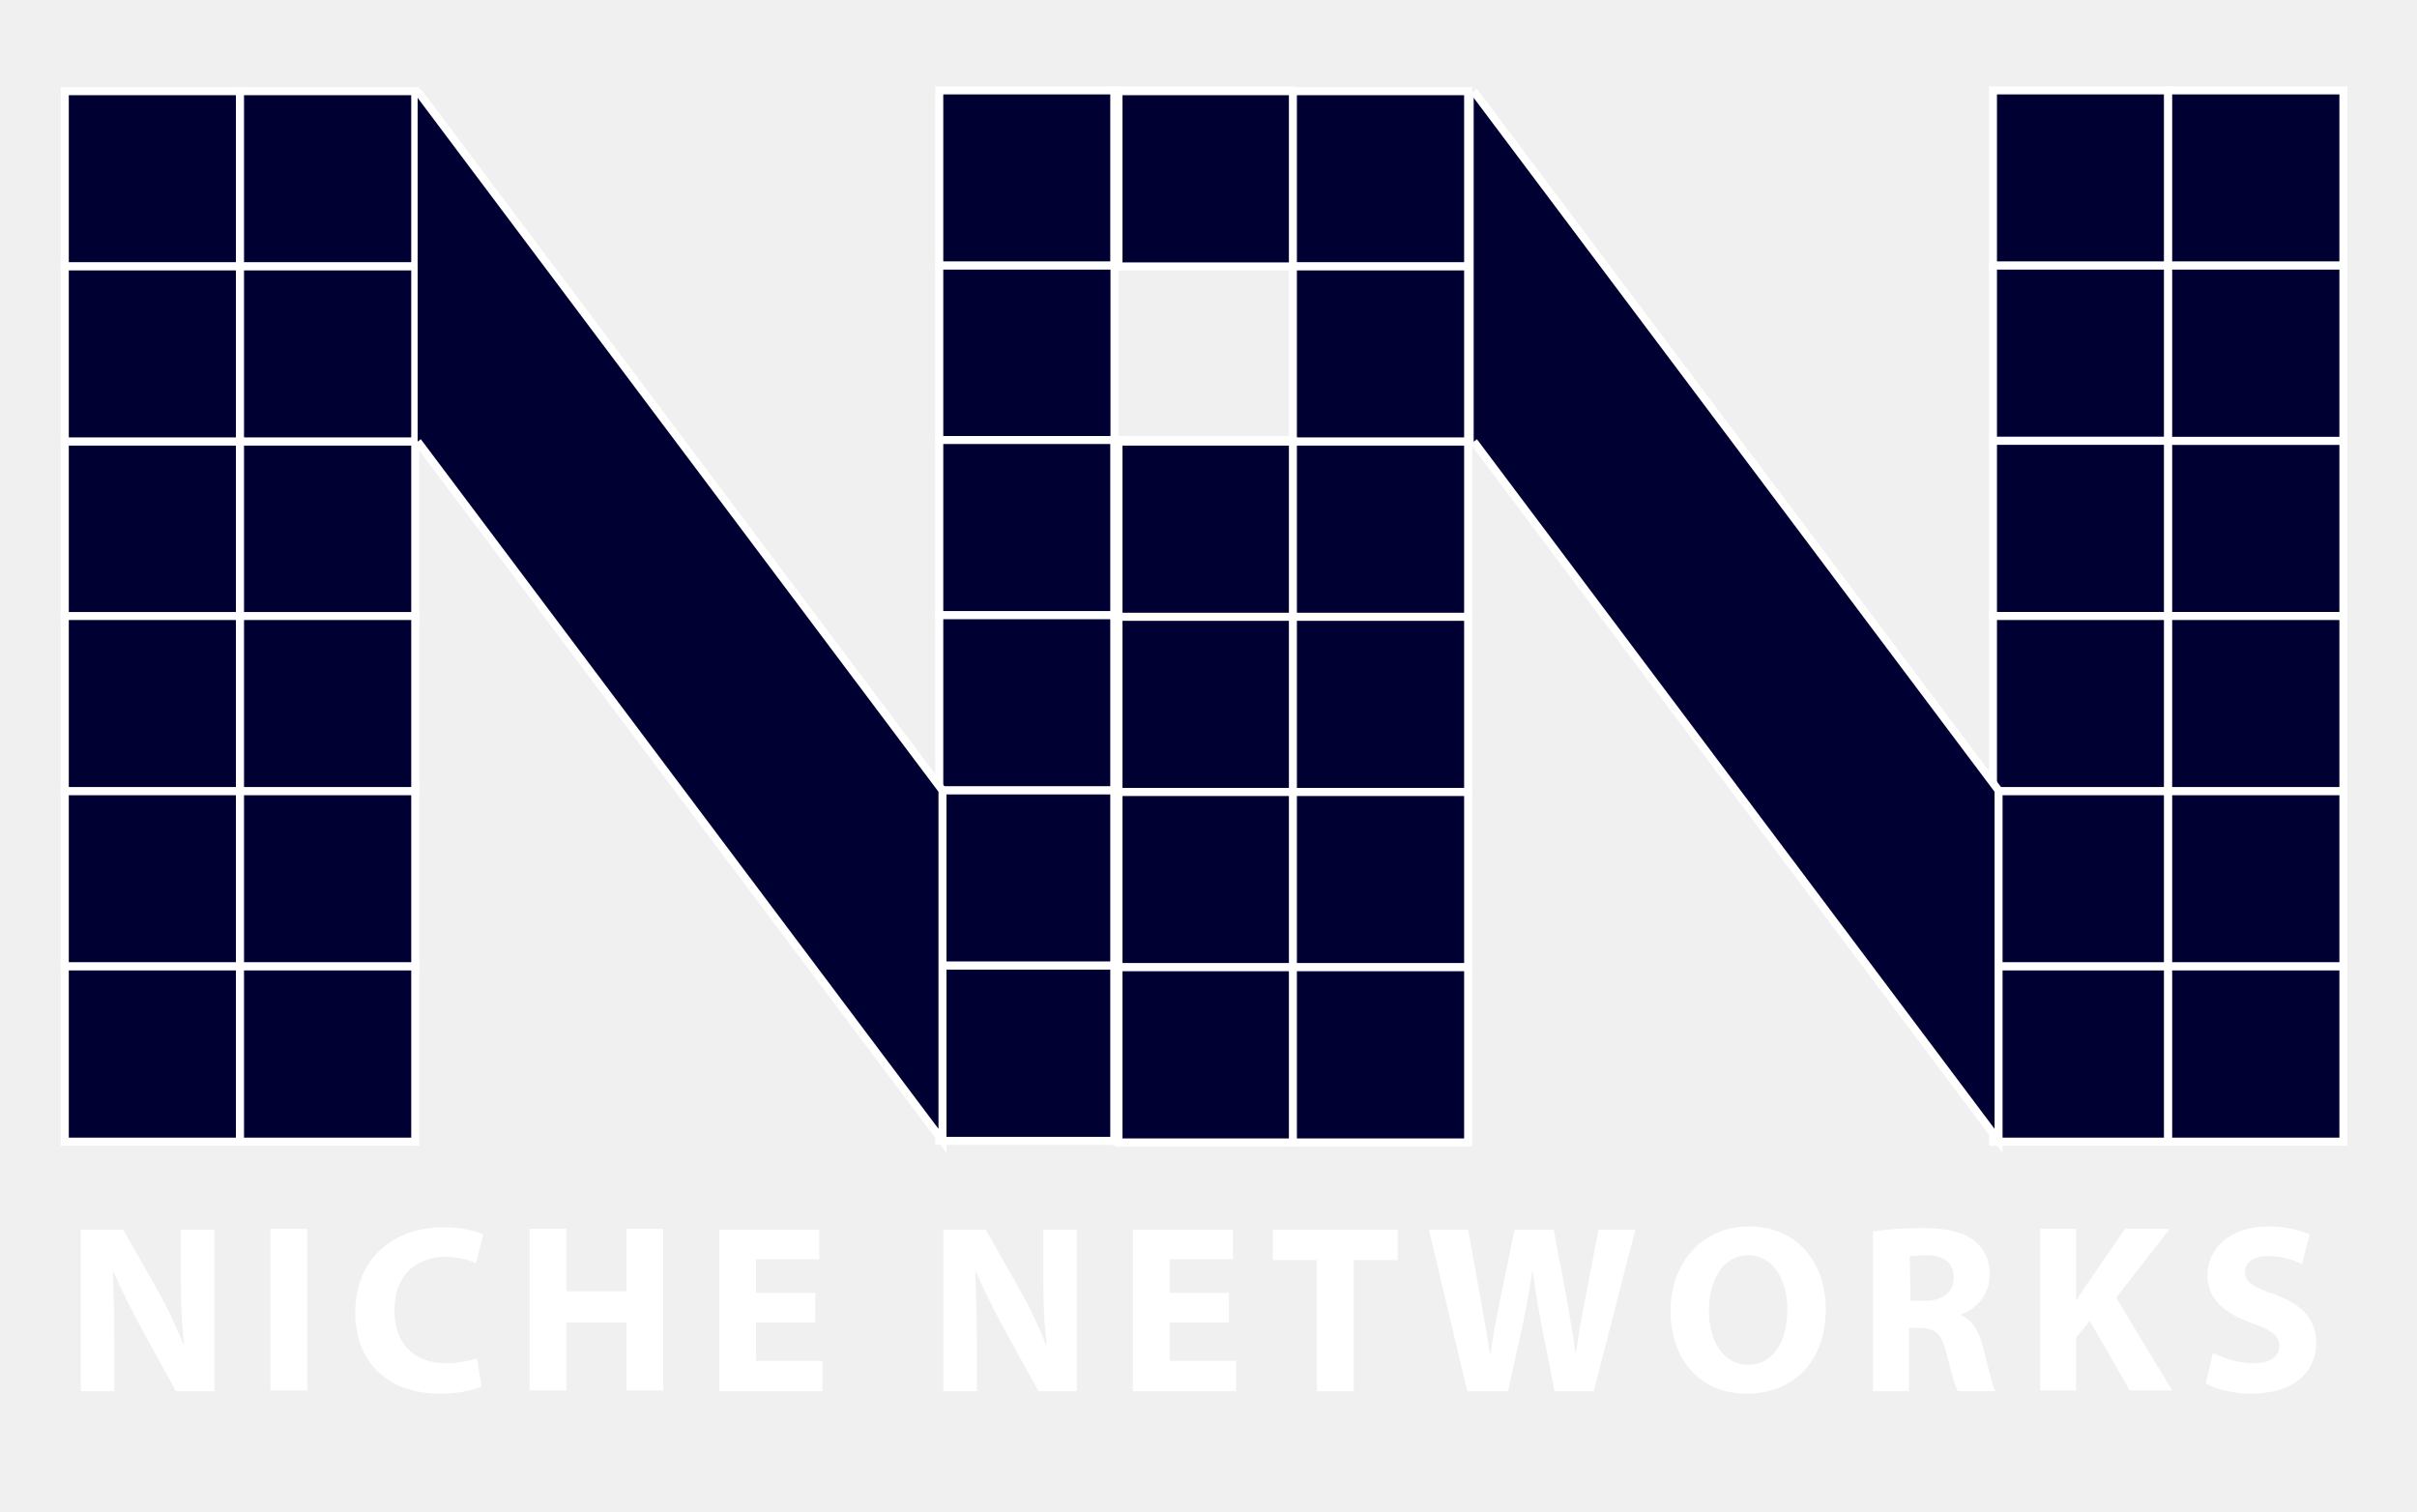
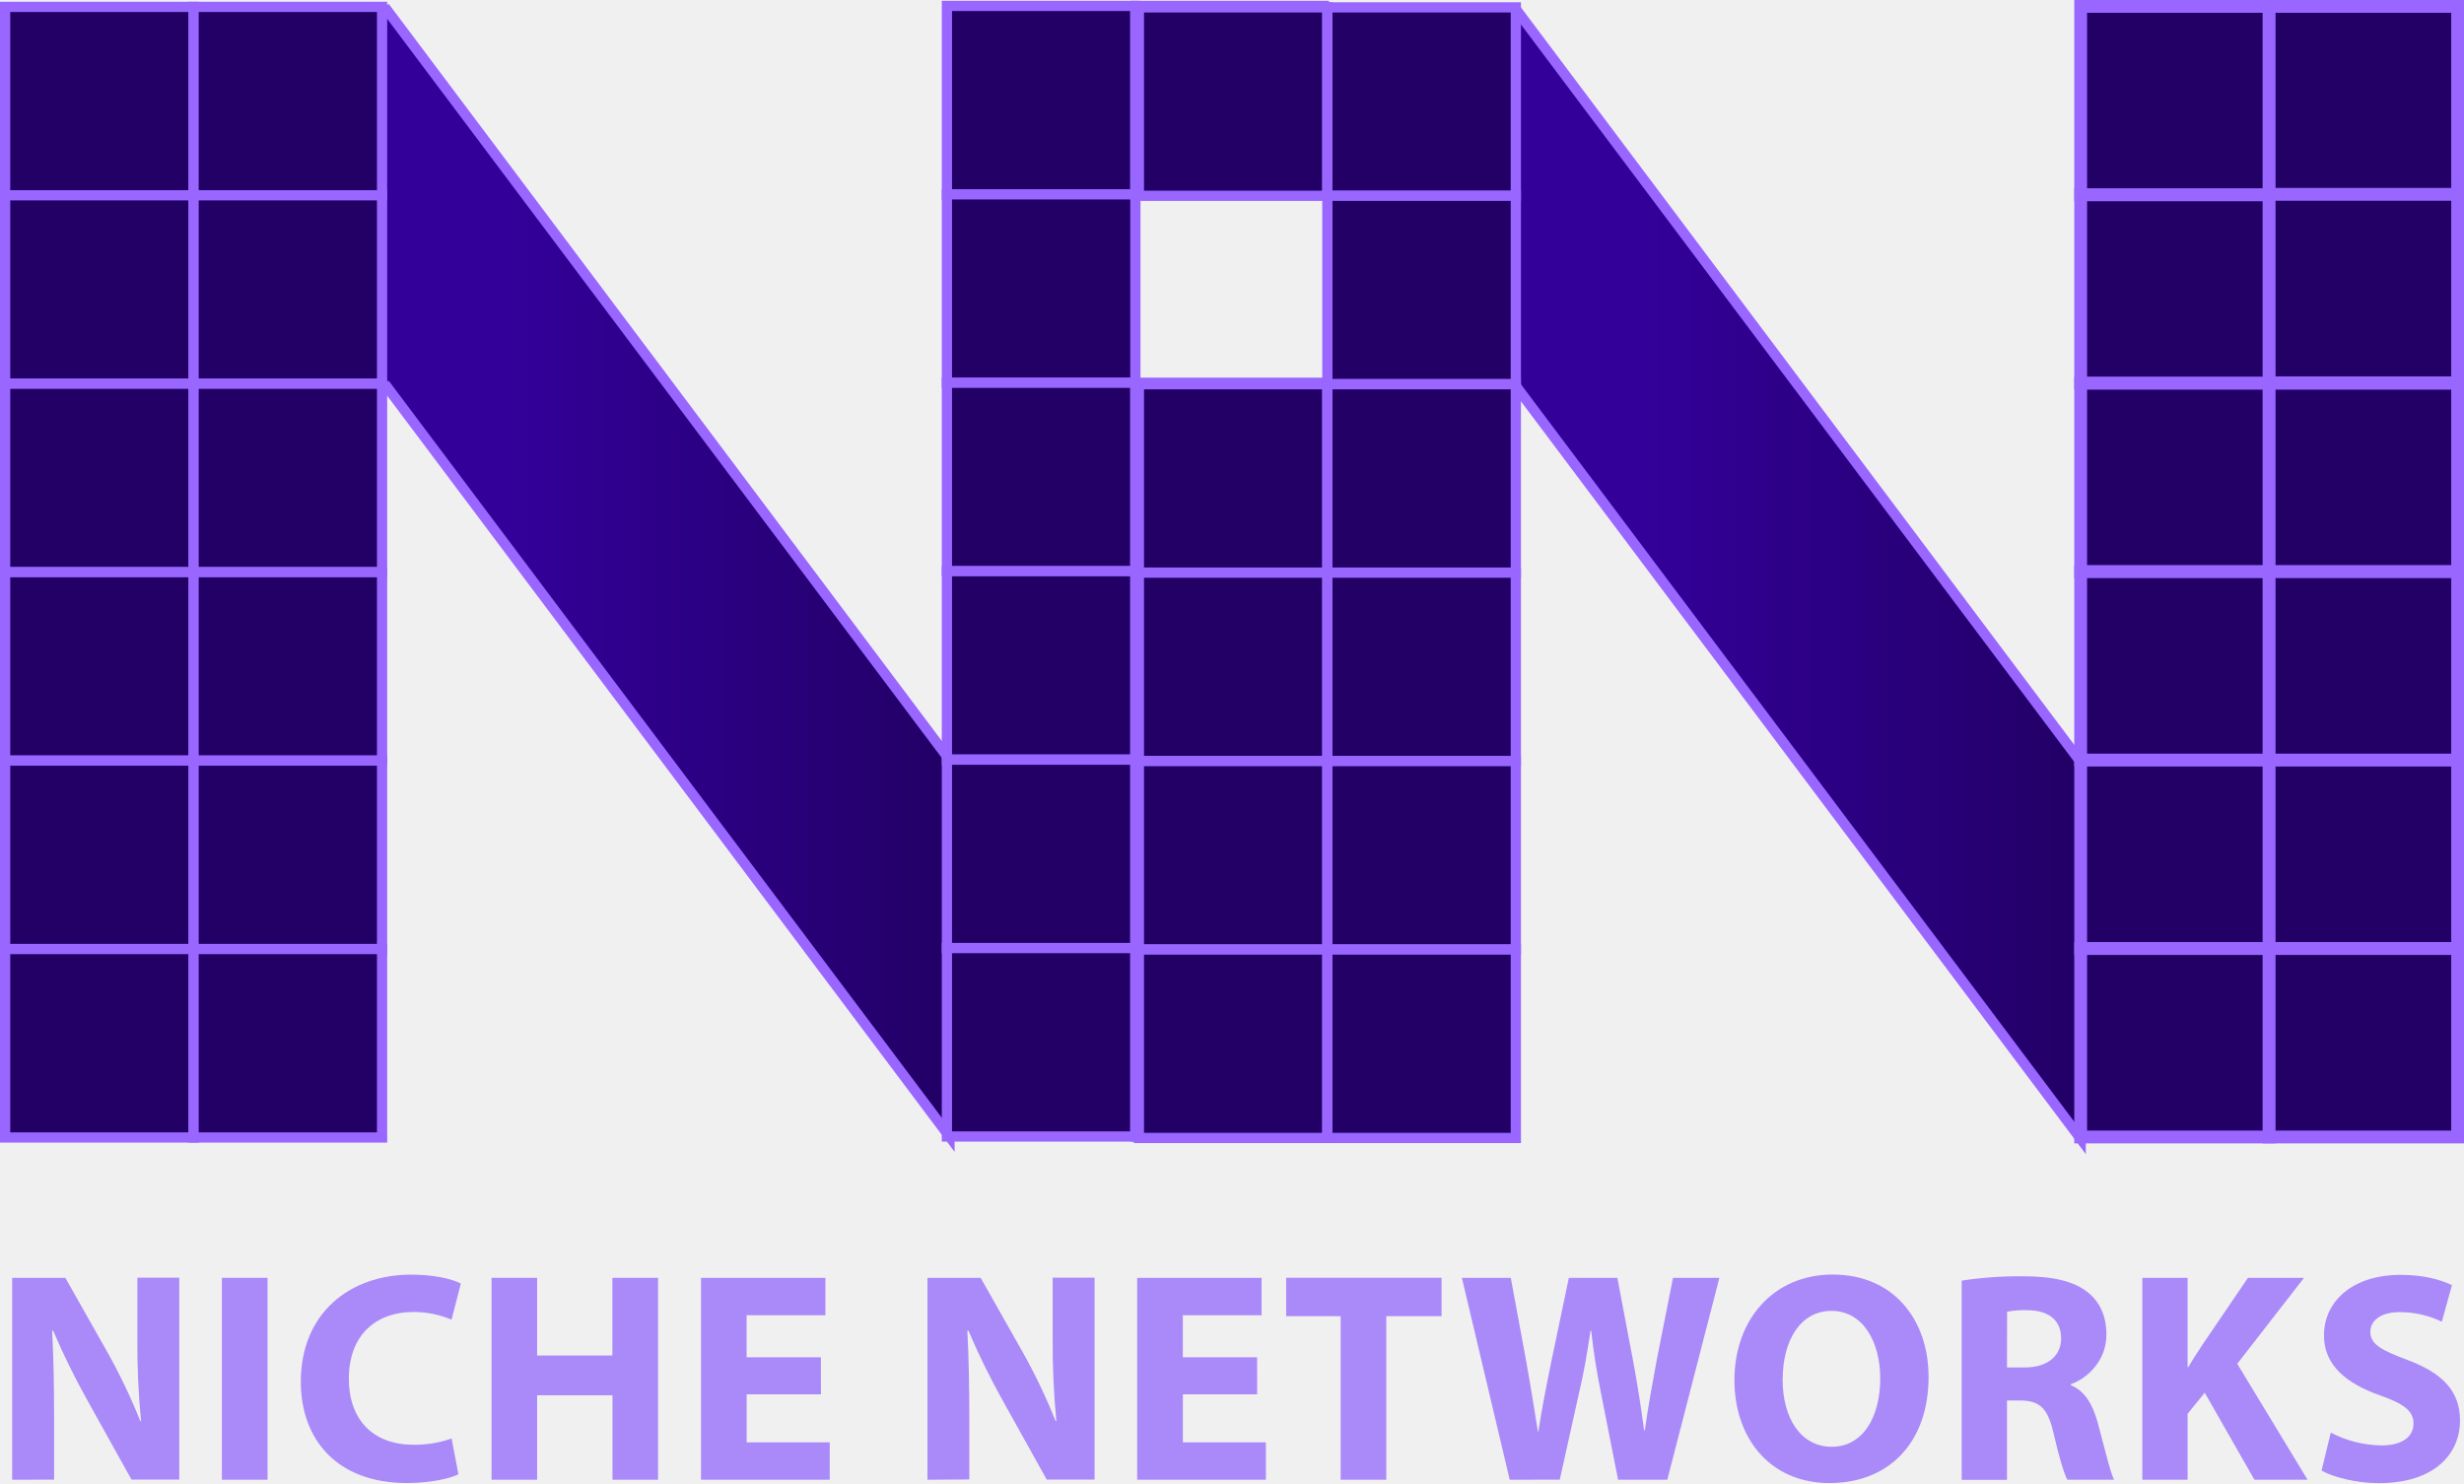
- <svg xmlns="http://www.w3.org/2000/svg" version="1.1" id="Layer_1" x="0px" y="0px" viewBox="0 0 302.1 188.9" style="enable-background:new 0 0 302.1 188.9;" xml:space="preserve">
-   <style type="text/css">
- 	.st0{fill:#000033;stroke:#FFFFFF;stroke-miterlimit:10;}
- 	.st1{fill:#FFFFFF;}
- </style>
-   <rect x="8.1" y="11.4" class="st0" width="21.9" height="21.9" />
-   <rect x="8.1" y="33.3" class="st0" width="21.9" height="21.9" />
-   <rect x="30" y="11.4" class="st0" width="21.9" height="21.9" />
-   <rect x="30" y="33.3" class="st0" width="21.9" height="21.9" />
-   <rect x="8.1" y="55.2" class="st0" width="21.9" height="21.9" />
-   <rect x="8.1" y="77" class="st0" width="21.9" height="21.9" />
-   <rect x="30" y="55.2" class="st0" width="21.9" height="21.9" />
-   <rect x="30" y="77" class="st0" width="21.9" height="21.9" />
-   <rect x="8.1" y="98.9" class="st0" width="21.9" height="21.9" />
-   <rect x="8.1" y="120.8" class="st0" width="21.9" height="21.9" />
-   <rect x="30" y="98.9" class="st0" width="21.9" height="21.9" />
-   <rect x="30" y="120.8" class="st0" width="21.9" height="21.9" />
-   <rect x="117.4" y="11.3" class="st0" width="21.9" height="21.9" />
-   <rect x="117.4" y="33.2" class="st0" width="21.9" height="21.9" />
-   <rect x="139.3" y="11.3" class="st0" width="21.9" height="21.9" />
-   <rect x="117.4" y="55" class="st0" width="21.9" height="21.9" />
-   <rect x="117.4" y="76.9" class="st0" width="21.9" height="21.9" />
-   <rect x="139.3" y="55" class="st0" width="21.9" height="21.9" />
-   <rect x="139.3" y="76.9" class="st0" width="21.9" height="21.9" />
-   <rect x="117.4" y="98.8" class="st0" width="21.9" height="21.9" />
-   <rect x="117.4" y="120.7" class="st0" width="21.9" height="21.9" />
-   <rect x="139.3" y="98.8" class="st0" width="21.9" height="21.9" />
-   <rect x="139.3" y="120.7" class="st0" width="21.9" height="21.9" />
-   <rect x="139.8" y="11.4" class="st0" width="21.9" height="21.9" />
-   <rect x="161.6" y="11.4" class="st0" width="21.9" height="21.9" />
-   <rect x="161.6" y="33.3" class="st0" width="21.9" height="21.9" />
-   <rect x="139.8" y="55.2" class="st0" width="21.9" height="21.9" />
-   <rect x="139.8" y="77.1" class="st0" width="21.9" height="21.9" />
-   <rect x="161.6" y="55.2" class="st0" width="21.9" height="21.9" />
-   <rect x="161.6" y="77.1" class="st0" width="21.9" height="21.9" />
-   <rect x="139.8" y="99" class="st0" width="21.9" height="21.9" />
-   <rect x="139.8" y="120.9" class="st0" width="21.9" height="21.9" />
-   <rect x="161.6" y="99" class="st0" width="21.9" height="21.9" />
-   <rect x="161.6" y="120.9" class="st0" width="21.9" height="21.9" />
-   <rect x="249.1" y="11.3" class="st0" width="21.9" height="21.9" />
-   <rect x="249.1" y="33.2" class="st0" width="21.9" height="21.9" />
-   <rect x="271" y="11.3" class="st0" width="21.9" height="21.9" />
-   <rect x="249.1" y="55.1" class="st0" width="21.9" height="21.9" />
-   <rect x="249.1" y="77" class="st0" width="21.9" height="21.9" />
-   <rect x="271" y="55.1" class="st0" width="21.9" height="21.9" />
-   <rect x="271" y="77" class="st0" width="21.9" height="21.9" />
-   <rect x="249.1" y="98.9" class="st0" width="21.9" height="21.9" />
-   <rect x="249.1" y="120.8" class="st0" width="21.9" height="21.9" />
-   <rect x="271" y="98.9" class="st0" width="21.9" height="21.9" />
-   <rect x="271" y="120.8" class="st0" width="21.9" height="21.9" />
-   <rect x="271" y="33.2" class="st0" width="21.9" height="21.9" />
-   <g>
-     <g>
-       <path class="st1" d="M10.1,173.9v-20.2h5.3l4.2,7.4c1.2,2.1,2.4,4.6,3.3,6.9l0.1,0c-0.3-2.7-0.4-5.4-0.4-8.4v-5.9h4.2v20.2H22    l-4.3-7.8c-1.2-2.2-2.5-4.8-3.5-7.1l-0.1,0c0.1,2.7,0.2,5.5,0.2,8.8v6.1L10.1,173.9L10.1,173.9z" />
-       <path class="st1" d="M38.4,153.6v20.2h-4.6v-20.2H38.4z" />
-       <path class="st1" d="M60.2,173.3c-0.8,0.4-2.7,0.9-5.2,0.9c-7,0-10.6-4.4-10.6-10.1c0-6.9,4.9-10.7,11-10.7c2.4,0,4.2,0.5,5,0.9    l-0.9,3.6c-0.9-0.4-2.2-0.8-3.8-0.8c-3.6,0-6.4,2.2-6.4,6.7c0,4.1,2.4,6.6,6.5,6.6c1.4,0,2.9-0.3,3.8-0.6L60.2,173.3z" />
-       <path class="st1" d="M70.8,153.6v7.8h7.5v-7.8h4.6v20.2h-4.6v-8.5h-7.5v8.5h-4.6v-20.2H70.8z" />
-       <path class="st1" d="M101.9,165.3h-7.4v4.8h8.3v3.8H89.9v-20.2h12.5v3.7h-7.9v4.2h7.4L101.9,165.3L101.9,165.3z" />
-       <path class="st1" d="M117.9,173.9v-20.2h5.3l4.2,7.4c1.2,2.1,2.4,4.6,3.3,6.9l0.1,0c-0.3-2.7-0.4-5.4-0.4-8.4v-5.9h4.2v20.2h-4.8    l-4.3-7.8c-1.2-2.2-2.5-4.8-3.5-7.1l-0.1,0c0.1,2.7,0.2,5.5,0.2,8.8v6.1L117.9,173.9L117.9,173.9z" />
-       <path class="st1" d="M153.6,165.3h-7.4v4.8h8.3v3.8h-12.9v-20.2h12.5v3.7h-7.9v4.2h7.4L153.6,165.3L153.6,165.3z" />
-       <path class="st1" d="M164.6,157.5h-5.5v-3.8h15.6v3.8h-5.5v16.4h-4.6L164.6,157.5L164.6,157.5z" />
-       <path class="st1" d="M183.4,173.9l-4.8-20.2h4.9l1.5,8.3c0.4,2.4,0.9,5,1.2,7.1h0.1c0.3-2.2,0.8-4.6,1.3-7.1l1.7-8.3h4.9l1.6,8.5    c0.4,2.4,0.8,4.5,1.1,6.8h0.1c0.3-2.2,0.7-4.6,1.2-7l1.6-8.3h4.6l-5.2,20.2h-4.9l-1.7-8.7c-0.4-2-0.7-3.9-1-6.2h-0.1    c-0.3,2.3-0.7,4.2-1.1,6.2l-1.9,8.7L183.4,173.9L183.4,173.9z" />
-       <path class="st1" d="M228.2,163.6c0,6.6-4,10.6-9.9,10.6c-6,0-9.5-4.5-9.5-10.3c0-6,3.9-10.6,9.8-10.6    C224.8,153.3,228.2,158,228.2,163.6z M213.6,163.8c0,4,1.9,6.8,4.9,6.8c3.1,0,4.9-2.9,4.9-6.9c0-3.6-1.7-6.8-4.9-6.8    C215.4,156.9,213.6,159.9,213.6,163.8z" />
-       <path class="st1" d="M234.2,153.9c1.5-0.2,3.6-0.4,6.1-0.4c3,0,5.1,0.5,6.5,1.6c1.2,1,1.9,2.4,1.9,4.2c0,2.6-1.8,4.4-3.6,5v0.1    c1.4,0.6,2.2,1.9,2.7,3.8c0.6,2.3,1.2,4.9,1.6,5.7h-4.7c-0.3-0.6-0.8-2.2-1.4-4.7c-0.6-2.5-1.4-3.2-3.3-3.2h-1.4v7.9h-4.5V153.9z     M238.8,162.6h1.8c2.3,0,3.6-1.2,3.6-2.9c0-1.9-1.3-2.8-3.4-2.8c-1.1,0-1.7,0.1-2.1,0.1L238.8,162.6L238.8,162.6z" />
-       <path class="st1" d="M255,153.6h4.5v8.9h0.1c0.4-0.8,0.9-1.5,1.4-2.2l4.6-6.7h5.6l-6.7,8.6l7,11.6h-5.3l-5-8.7l-1.7,2.1v6.6H255    L255,153.6L255,153.6z" />
-       <path class="st1" d="M276.6,169.1c1.2,0.6,3.1,1.3,5.1,1.3c2.1,0,3.2-0.9,3.2-2.2c0-1.2-1-2-3.4-2.8c-3.4-1.2-5.6-3-5.6-6    c0-3.4,2.9-6.1,7.6-6.1c2.3,0,4,0.5,5.2,1l-1,3.7c-0.8-0.4-2.3-1-4.2-1c-2,0-2.9,0.9-2.9,2c0,1.3,1.1,1.9,3.7,2.8    c3.6,1.3,5.2,3.2,5.2,6.1c0,3.4-2.6,6.3-8.1,6.3c-2.3,0-4.6-0.6-5.7-1.3L276.6,169.1z" />
-     </g>
-   </g>
-   <polyline class="st0" points="52.2,11.4 117.8,98.8 117.8,142.6 52.2,55.2 " />
-   <polyline class="st0" points="184.2,11.4 249.8,98.8 249.8,142.6 184.2,55.2 " />
+ <svg xmlns="http://www.w3.org/2000/svg" xmlns:xlink="http://www.w3.org/1999/xlink" id="Layer_1" data-name="Layer 1" viewBox="0 0 962.22 579.27">
+   <defs>
+     <style>.cls-1,.cls-2,.cls-3,.cls-4{stroke:#96f;stroke-miterlimit:10;}.cls-1,.cls-2,.cls-3{stroke-width:4px;}.cls-1{fill:url(#linear-gradient);}.cls-2{fill:url(#linear-gradient-2);}.cls-3,.cls-4{fill:#206;}.cls-4{stroke-width:5px;}.cls-5{fill:#aa8af9;}</style>
+     <linearGradient id="linear-gradient" x1="591.94" y1="224.18" x2="812.53" y2="224.18" gradientUnits="userSpaceOnUse">
+       <stop offset="0.23" stop-color="#309" />
+       <stop offset="1" stop-color="#206" />
+     </linearGradient>
+     <linearGradient id="linear-gradient-2" x1="150.19" y1="223.3" x2="370.78" y2="223.3" xlink:href="#linear-gradient" />
+   </defs>
+   <polyline class="cls-1" points="591.95 3.57 812.53 297.6 812.53 444.79 591.95 150.77" />
+   <polyline class="cls-2" points="150.19 2.69 370.78 296.72 370.78 443.91 150.19 149.89" />
+   <rect class="cls-3" x="2" y="2.69" width="73.6" height="73.6" />
+   <rect class="cls-3" x="2" y="76.28" width="73.6" height="73.6" />
+   <rect class="cls-3" x="75.6" y="2.69" width="73.6" height="73.6" />
+   <rect class="cls-3" x="75.6" y="76.28" width="73.6" height="73.6" />
+   <rect class="cls-3" x="2" y="149.89" width="73.6" height="73.6" />
+   <rect class="cls-3" x="2" y="223.49" width="73.6" height="73.6" />
+   <rect class="cls-3" x="75.6" y="149.89" width="73.6" height="73.6" />
+   <rect class="cls-3" x="75.6" y="223.49" width="73.6" height="73.6" />
+   <rect class="cls-3" x="2" y="297.09" width="73.6" height="73.6" />
+   <rect class="cls-3" x="2" y="370.69" width="73.6" height="73.6" />
+   <rect class="cls-3" x="75.6" y="297.09" width="73.6" height="73.6" />
+   <rect class="cls-3" x="75.6" y="370.69" width="73.6" height="73.6" />
+   <rect class="cls-3" x="369.78" y="2.31" width="73.6" height="73.6" />
+   <rect class="cls-3" x="369.78" y="75.91" width="73.6" height="73.6" />
+   <rect class="cls-3" x="443.37" y="2.31" width="73.6" height="73.6" />
+   <rect class="cls-3" x="369.78" y="149.51" width="73.6" height="73.6" />
+   <rect class="cls-3" x="369.78" y="223.11" width="73.6" height="73.6" />
+   <rect class="cls-3" x="443.37" y="149.51" width="73.6" height="73.6" />
+   <rect class="cls-3" x="443.37" y="223.11" width="73.6" height="73.6" />
+   <rect class="cls-3" x="369.78" y="296.72" width="73.6" height="73.6" />
+   <rect class="cls-3" x="369.78" y="370.31" width="73.6" height="73.6" />
+   <rect class="cls-3" x="443.37" y="296.72" width="73.6" height="73.6" />
+   <rect class="cls-3" x="443.37" y="370.31" width="73.6" height="73.6" />
+   <rect class="cls-3" x="444.75" y="2.88" width="73.6" height="73.6" />
+   <rect class="cls-3" x="518.35" y="2.88" width="73.6" height="73.6" />
+   <rect class="cls-3" x="518.35" y="76.47" width="73.6" height="73.6" />
+   <rect class="cls-3" x="444.75" y="150.08" width="73.6" height="73.6" />
+   <rect class="cls-3" x="444.75" y="223.67" width="73.6" height="73.6" />
+   <rect class="cls-3" x="518.35" y="150.08" width="73.6" height="73.6" />
+   <rect class="cls-3" x="518.35" y="223.67" width="73.6" height="73.6" />
+   <rect class="cls-3" x="444.75" y="297.28" width="73.6" height="73.6" />
+   <rect class="cls-3" x="444.75" y="370.88" width="73.6" height="73.6" />
+   <rect class="cls-3" x="518.35" y="297.28" width="73.6" height="73.6" />
+   <rect class="cls-3" x="518.35" y="370.88" width="73.6" height="73.6" />
+   <rect class="cls-4" x="812.53" y="2.5" width="73.6" height="73.6" />
+   <rect class="cls-4" x="812.53" y="76.1" width="73.6" height="73.6" />
+   <rect class="cls-4" x="886.13" y="2.5" width="73.6" height="73.6" />
+   <rect class="cls-4" x="812.53" y="149.7" width="73.6" height="73.6" />
+   <rect class="cls-4" x="812.53" y="223.3" width="73.6" height="73.6" />
+   <rect class="cls-4" x="886.13" y="149.7" width="73.6" height="73.6" />
+   <rect class="cls-4" x="886.13" y="223.3" width="73.6" height="73.6" />
+   <rect class="cls-4" x="812.53" y="296.9" width="73.6" height="73.6" />
+   <rect class="cls-4" x="812.53" y="370.5" width="73.6" height="73.6" />
+   <rect class="cls-4" x="886.13" y="296.9" width="73.6" height="73.6" />
+   <rect class="cls-4" x="886.13" y="370.5" width="73.6" height="73.6" />
+   <rect class="cls-4" x="886.13" y="75.91" width="73.6" height="73.6" />
+   <path class="cls-5" d="M132,691.12V612.26h20.77l16.37,28.93a226.41,226.41,0,0,1,12.89,27l.3,0a311.39,311.39,0,0,1-1.44-33v-23h16.37v78.86H178.59l-16.9-30.37A286.86,286.86,0,0,1,148,632.89l-.39,0c.55,10.45.77,21.61.77,34.49v23.7Z" transform="translate(-127.25 -113.14)" />
+   <path class="cls-5" d="M231.73,612.26v78.86H213.9V612.26Z" transform="translate(-127.25 -113.14)" />
+   <path class="cls-5" d="M306.27,689c-3.2,1.58-10.67,3.4-20.16,3.4-27.31,0-41.39-17.07-41.39-39.55C244.72,625.91,264,611,287.8,611c9.27,0,16.32,1.81,19.41,3.5l-3.63,14.1a37.44,37.44,0,0,0-15-3c-14.07,0-25.1,8.57-25.1,26.1,0,15.81,9.32,25.74,25.2,25.74A42.84,42.84,0,0,0,303.61,675Z" transform="translate(-127.25 -113.14)" />
+   <path class="cls-5" d="M337,612.26v30.33h29.4V612.26h17.83v78.86H366.43v-33H337v33H319.2V612.26Z" transform="translate(-127.25 -113.14)" />
+   <path class="cls-5" d="M447.83,657.76h-29v18.75h32.44v14.61H401V612.26h48.58v14.61H418.81v16.42h29Z" transform="translate(-127.25 -113.14)" />
+   <path class="cls-5" d="M489.43,691.12V612.26h20.78l16.37,28.93a226.41,226.41,0,0,1,12.89,27l.3,0a311.39,311.39,0,0,1-1.44-33v-23H554.7v78.86H536l-16.9-30.37a286.86,286.86,0,0,1-13.7-27.86l-.39,0c.55,10.45.77,21.61.77,34.49v23.7Z" transform="translate(-127.25 -113.14)" />
+   <path class="cls-5" d="M618.18,657.76h-29v18.75H621.6v14.61H571.33V612.26h48.59v14.61H589.16v16.42h29Z" transform="translate(-127.25 -113.14)" />
+   <path class="cls-5" d="M650.79,627.23H629.51v-15H690.2v15H668.62v63.89H650.79Z" transform="translate(-127.25 -113.14)" />
+   <path class="cls-5" d="M716.81,691.12l-18.68-78.86h19.1l6,32.47c1.69,9.39,3.33,19.63,4.59,27.59H728c1.27-8.57,3.16-18,5.15-27.81l6.75-32.25h18.95l6.3,33.28c1.69,9.21,3,17.63,4.16,26.36h.24c1.23-8.79,2.9-17.94,4.64-27.39l6.38-32.25h18.12l-20.34,78.86H759.13l-6.71-34c-1.57-7.88-2.81-15.32-3.8-24.26h-.24c-1.33,8.88-2.6,16.36-4.49,24.32l-7.53,33.9Z" transform="translate(-127.25 -113.14)" />
+   <path class="cls-5" d="M880.38,650.9c0,25.87-15.62,41.51-38.68,41.51-23.38,0-37.14-17.69-37.14-40.18,0-23.58,15.16-41.26,38.39-41.26C867.15,611,880.38,629.08,880.38,650.9Zm-57,1c0,15.45,7.28,26.34,19.17,26.34,12.06,0,18.95-11.39,18.95-26.73,0-14.21-6.72-26.35-19-26.35C830.46,625.15,823.41,636.55,823.41,651.89Z" transform="translate(-127.25 -113.14)" />
+   <path class="cls-5" d="M893.31,613.34a150.48,150.48,0,0,1,23.7-1.7c11.7,0,19.89,1.79,25.52,6.25,4.71,3.74,7.3,9.28,7.3,16.53,0,10-7.14,17-13.92,19.39v.37c5.47,2.21,8.55,7.44,10.53,14.68,2.44,8.93,4.82,19.21,6.37,22.26H934.55c-1.21-2.28-3.18-8.62-5.42-18.38s-5.51-12.49-12.85-12.58H911v31H893.31ZM911,647.25h7c8.85,0,14.14-4.5,14.14-11.36,0-7.22-5-10.91-13.09-11a36.83,36.83,0,0,0-8,.6Z" transform="translate(-127.25 -113.14)" />
+   <path class="cls-5" d="M963.86,612.26h17.67v34.86h.29c1.73-3,3.62-5.84,5.42-8.6l17.85-26.26H1027l-26.08,33.56,27.46,45.3h-20.75l-19.41-34-6.69,8.25v25.75H963.86Z" transform="translate(-127.25 -113.14)" />
+   <path class="cls-5" d="M1037.45,672.71a44,44,0,0,0,19.77,5c8.19,0,12.53-3.4,12.53-8.59,0-4.85-3.76-7.7-13.21-11-13.15-4.66-21.75-11.83-21.75-23.35,0-13.45,11.29-23.67,29.83-23.67,9,0,15.49,1.79,20.14,4l-3.94,14.3a37.89,37.89,0,0,0-16.46-3.75c-7.77,0-11.47,3.6-11.47,7.63,0,5,4.36,7.23,14.59,11.09,14,5.22,20.43,12.46,20.43,23.61,0,13.17-10.08,24.47-31.79,24.47-8.94,0-17.88-2.43-22.28-4.9Z" transform="translate(-127.25 -113.14)" />
</svg>
